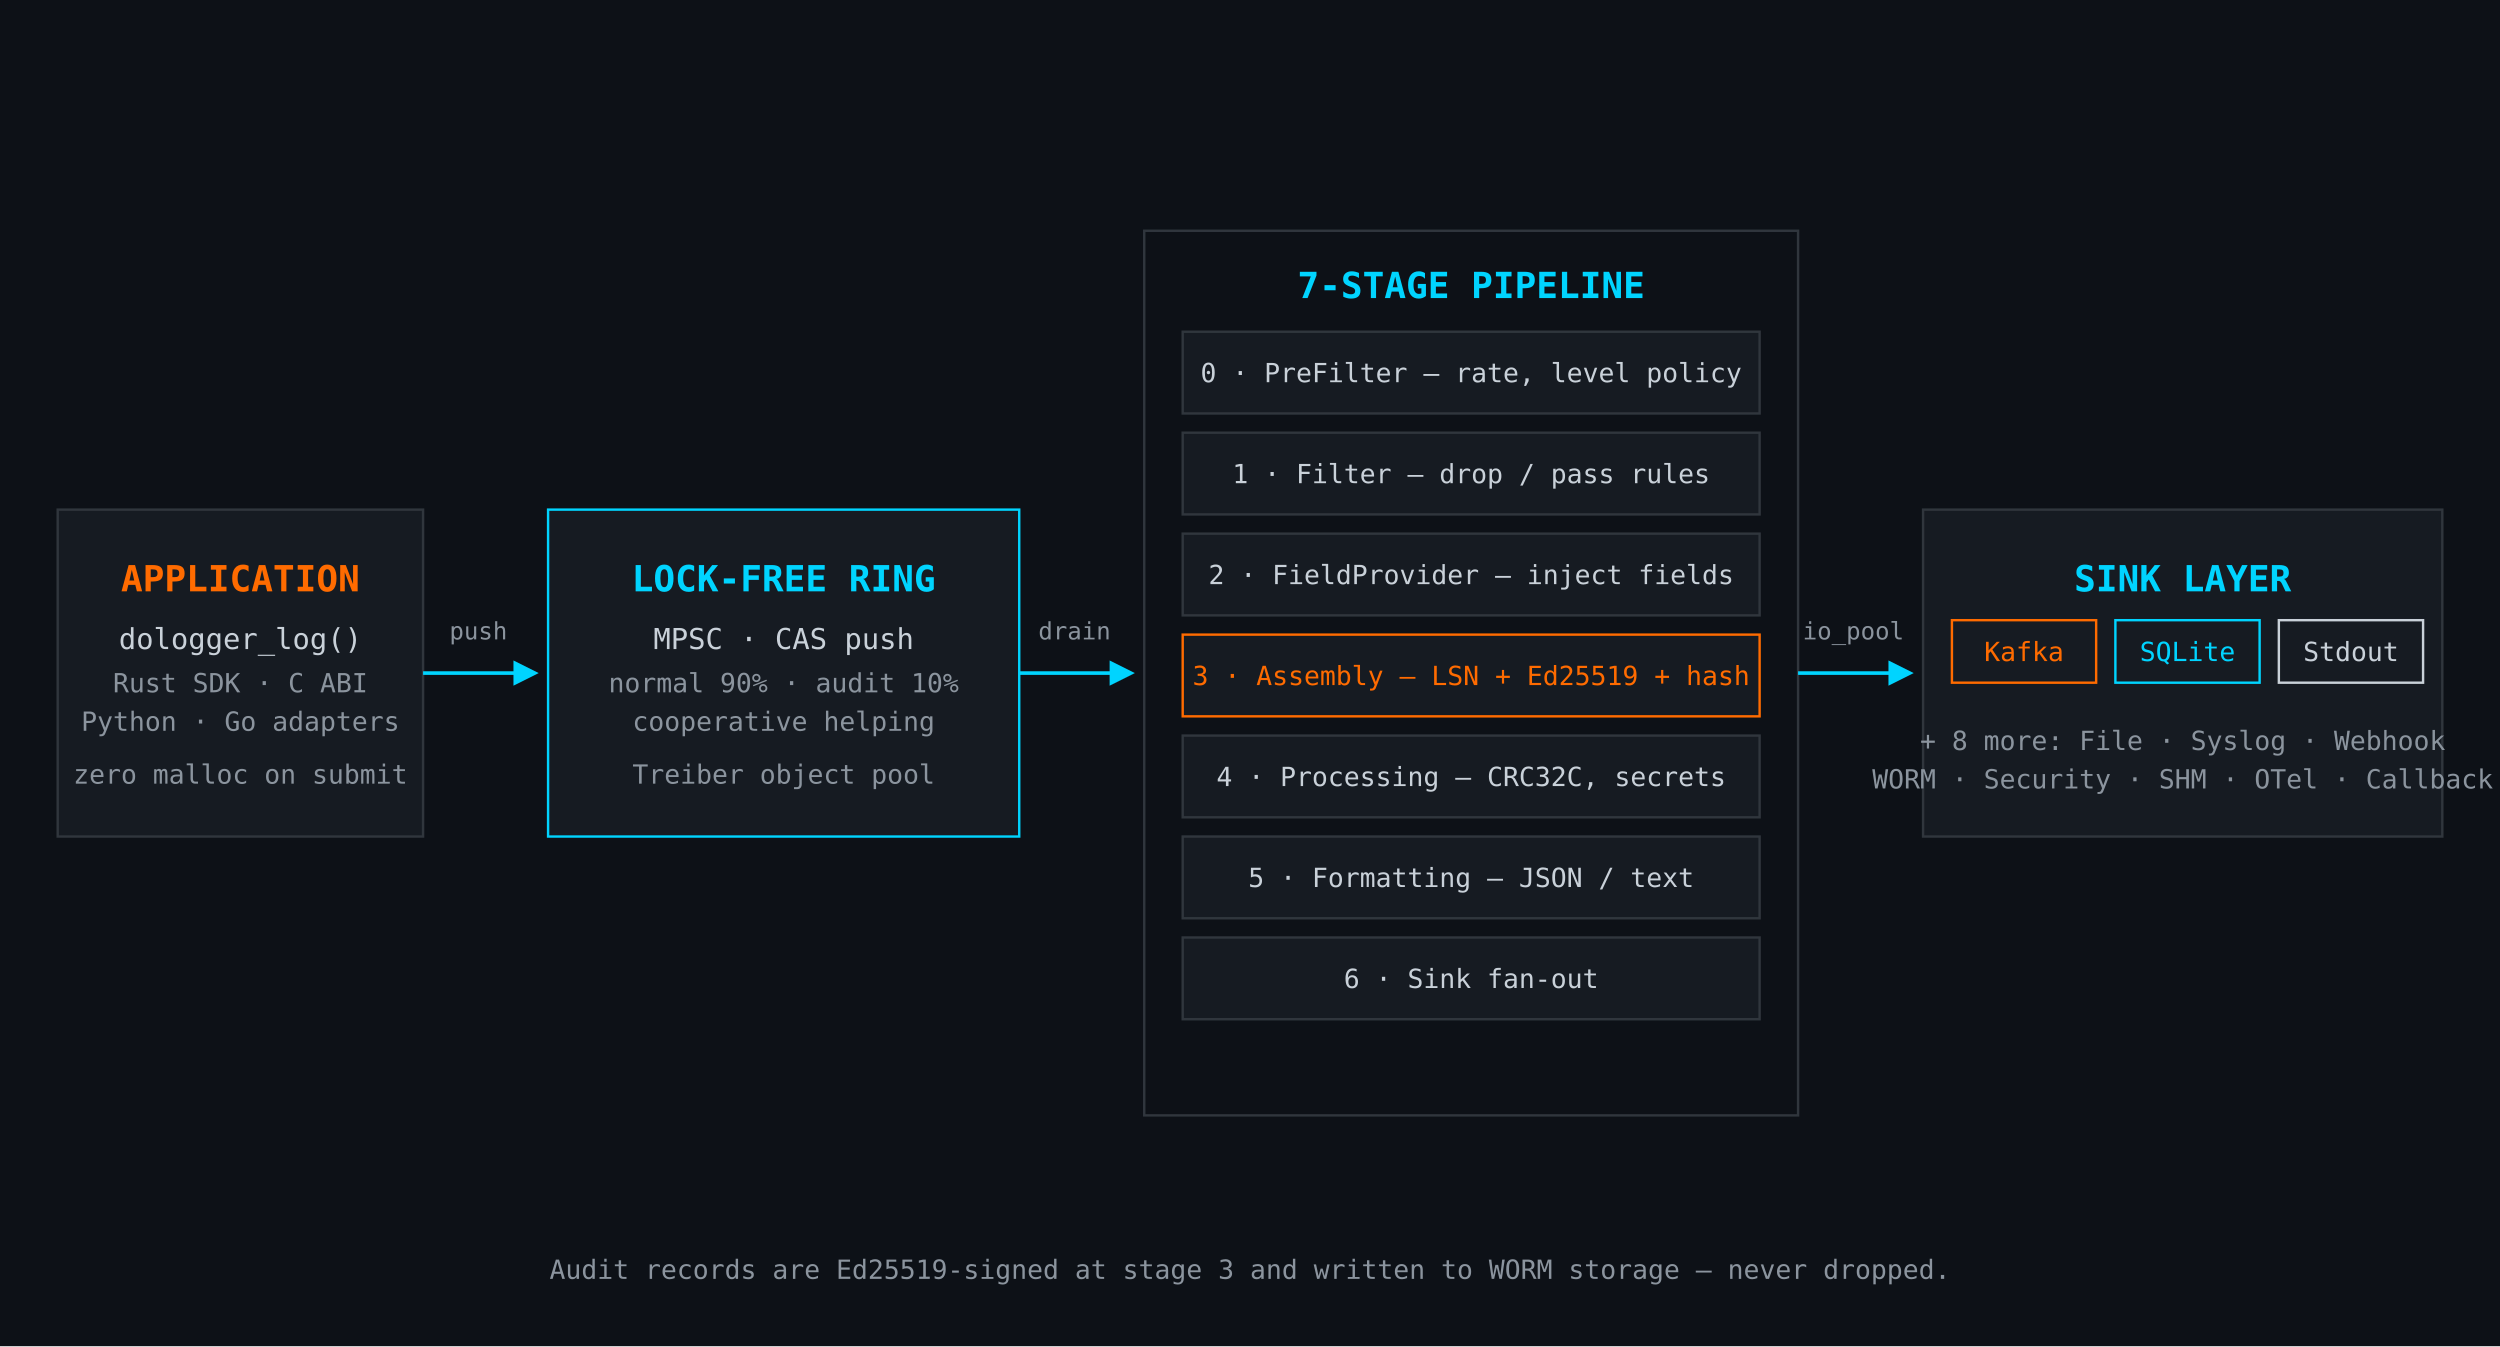
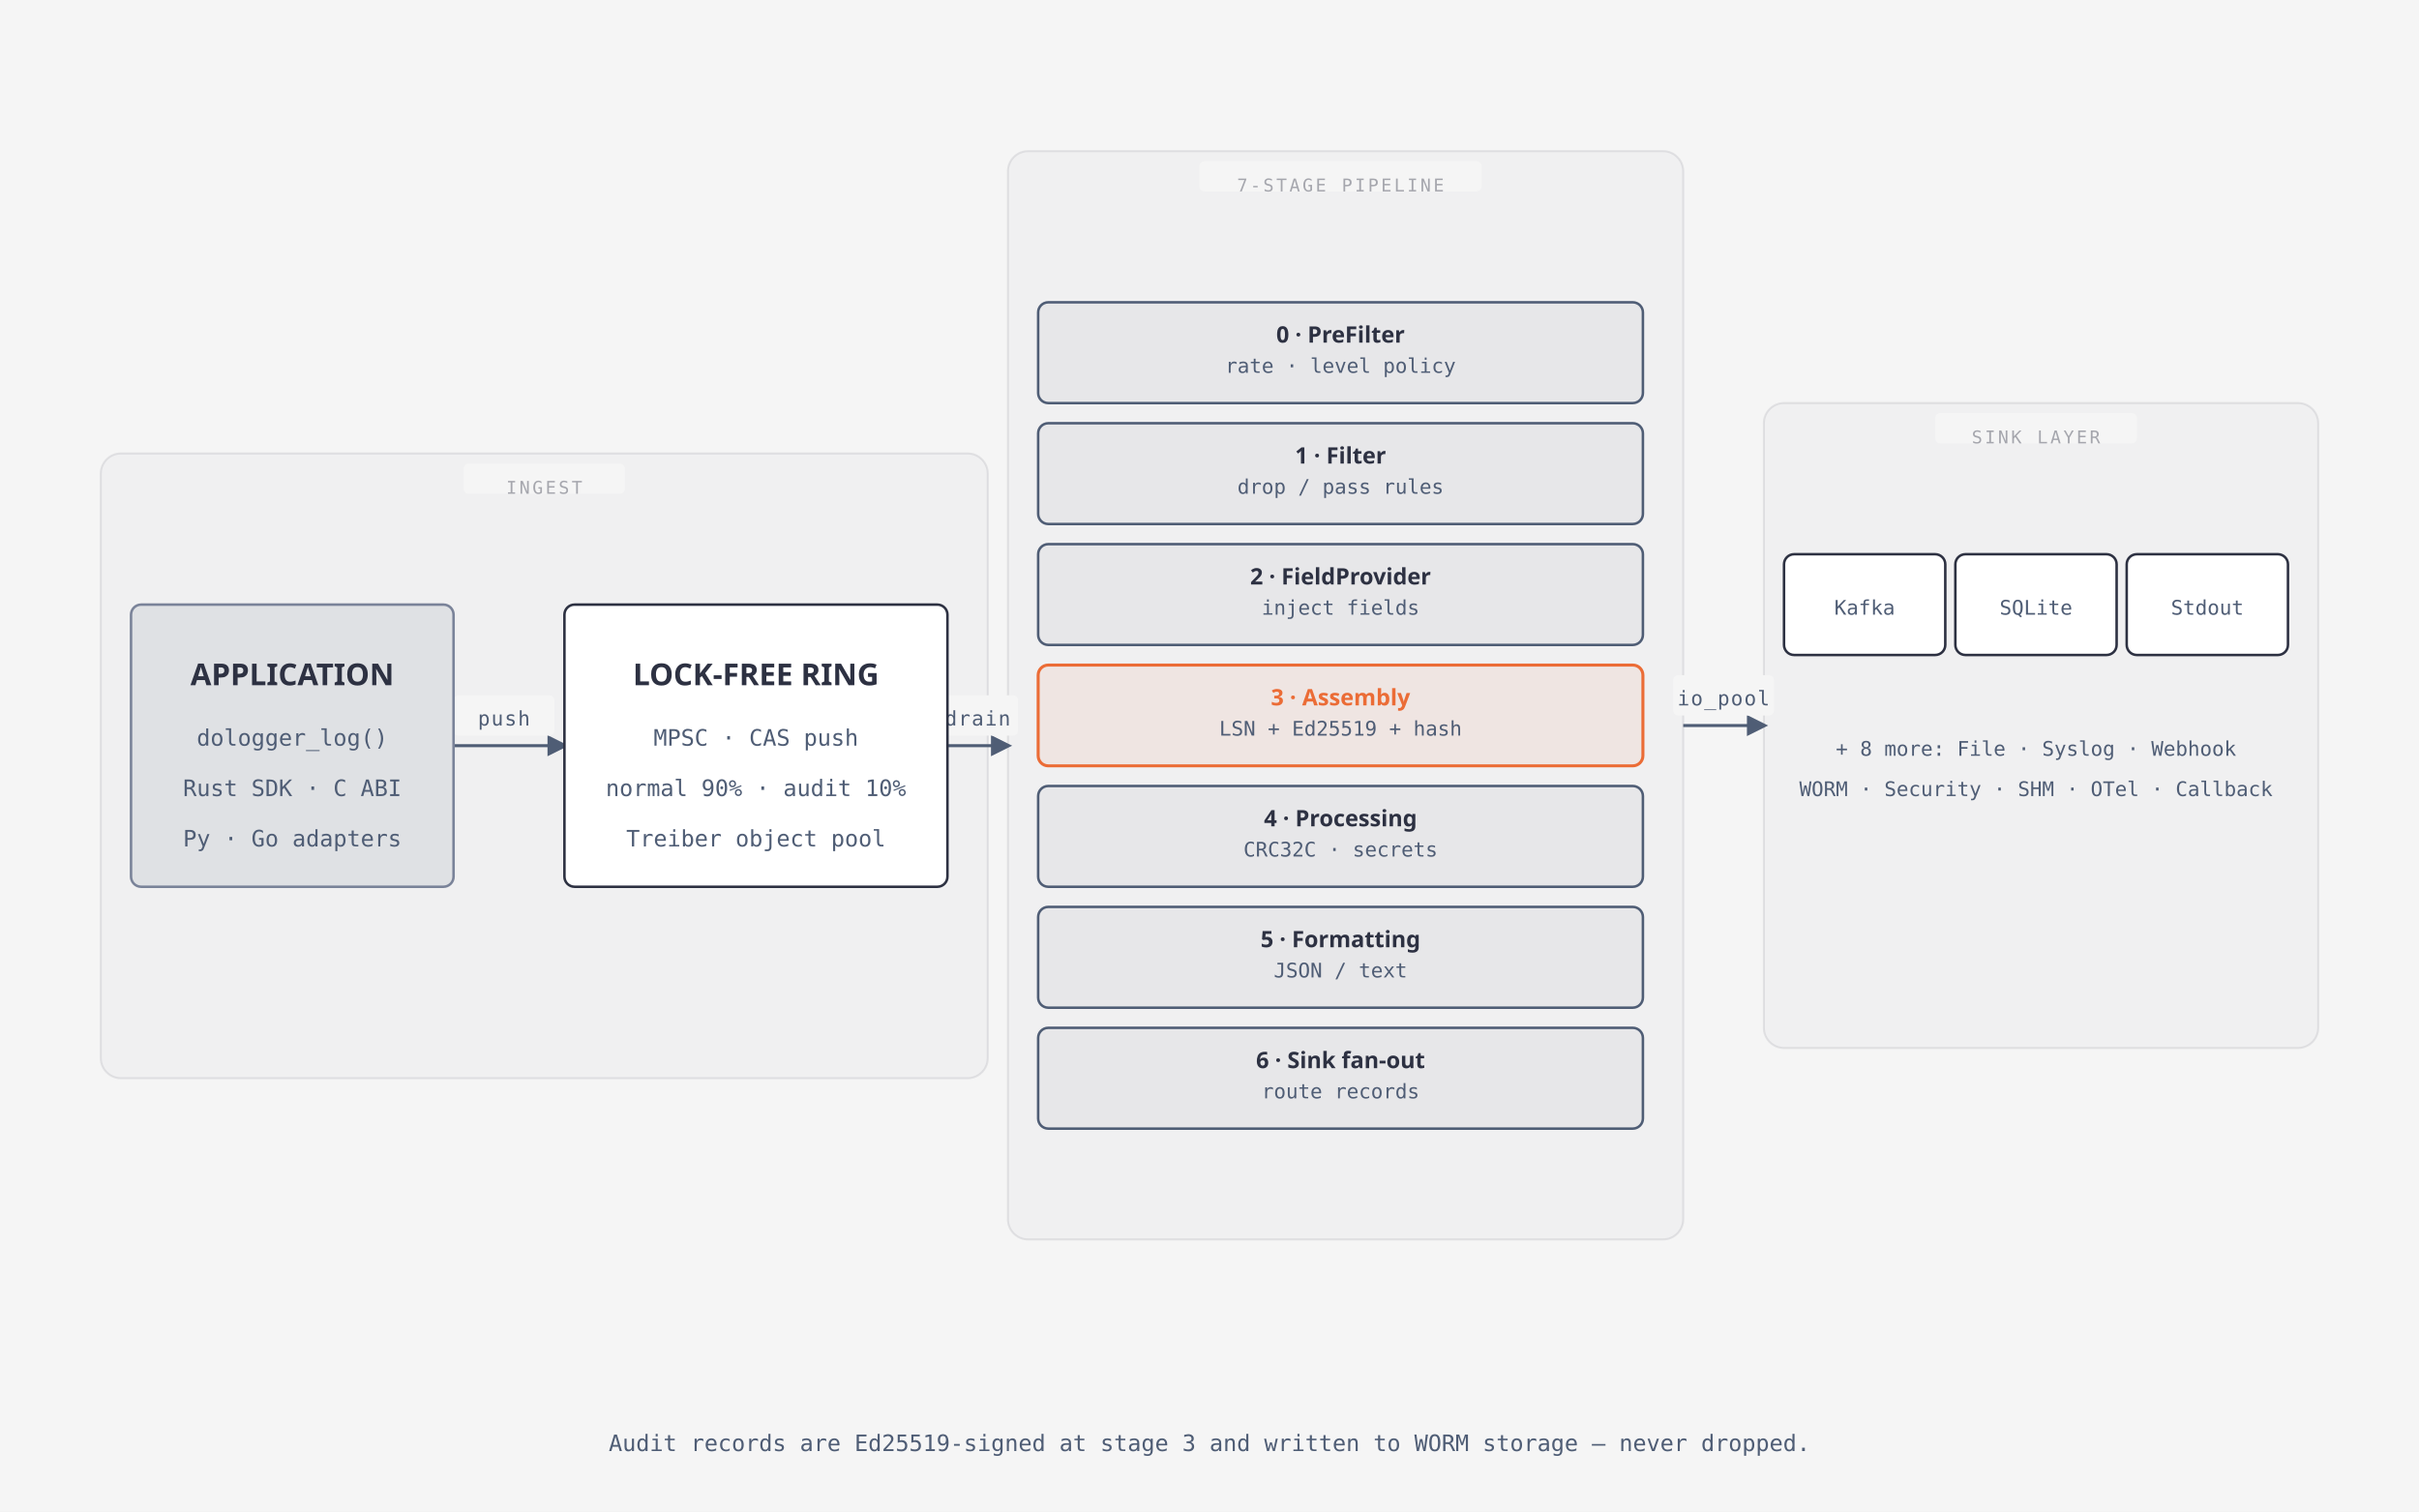
- <svg xmlns="http://www.w3.org/2000/svg" viewBox="0 0 1040 560" font-family="ui-monospace, SFMono-Regular, Consolas, monospace">
+ <svg xmlns="http://www.w3.org/2000/svg" viewBox="0 0 960 600" role="img" aria-labelledby="arch-title arch-desc" font-family="'Geist', ui-sans-serif, system-ui, sans-serif">
  <defs>
-     <marker id="arr" viewBox="0 0 10 10" refX="8" refY="5" markerWidth="7" markerHeight="7" orient="auto-start-reverse">
-       <path d="M0,0 L10,5 L0,10 z" fill="#00D4FF" />
+     <marker id="arch-arrow" viewBox="0 0 10 10" refX="8" refY="5" markerWidth="7" markerHeight="7" orient="auto-start-reverse">
+       <path d="M0,0 L10,5 L0,10 z" fill="#4f5d75" />
    </marker>
  </defs>
-   <rect width="1040" height="560" fill="#0D1117" />
-   <rect x="24" y="212" width="152" height="136" fill="#161B22" stroke="#30363D" stroke-width="1" />
-   <text x="100" y="246" font-size="15" font-weight="700" fill="#FF6B00" text-anchor="middle">APPLICATION</text>
-   <text x="100" y="270" font-size="12" fill="#C9D1D9" text-anchor="middle">dologger_log()</text>
-   <text x="100" y="288" font-size="11" fill="#8B949E" text-anchor="middle">Rust SDK · C ABI</text>
-   <text x="100" y="304" font-size="11" fill="#8B949E" text-anchor="middle">Python · Go adapters</text>
-   <text x="100" y="326" font-size="11" fill="#8B949E" text-anchor="middle">zero malloc on submit</text>
-   <line x1="176" y1="280" x2="222" y2="280" stroke="#00D4FF" stroke-width="1.5" marker-end="url(#arr)" />
-   <text x="199" y="266" font-size="10" fill="#8B949E" text-anchor="middle">push</text>
-   <rect x="228" y="212" width="196" height="136" fill="#161B22" stroke="#00D4FF" stroke-width="1" />
-   <text x="326" y="246" font-size="15" font-weight="700" fill="#00D4FF" text-anchor="middle">LOCK-FREE RING</text>
-   <text x="326" y="270" font-size="12" fill="#C9D1D9" text-anchor="middle">MPSC · CAS push</text>
-   <text x="326" y="288" font-size="11" fill="#8B949E" text-anchor="middle">normal 90% · audit 10%</text>
-   <text x="326" y="304" font-size="11" fill="#8B949E" text-anchor="middle">cooperative helping</text>
-   <text x="326" y="326" font-size="11" fill="#8B949E" text-anchor="middle">Treiber object pool</text>
-   <line x1="424" y1="280" x2="470" y2="280" stroke="#00D4FF" stroke-width="1.5" marker-end="url(#arr)" />
-   <text x="447" y="266" font-size="10" fill="#8B949E" text-anchor="middle">drain</text>
-   <rect x="476" y="96" width="272" height="368" fill="#0D1117" stroke="#30363D" stroke-width="1" />
-   <text x="612" y="124" font-size="15" font-weight="700" fill="#00D4FF" text-anchor="middle">7-STAGE PIPELINE</text>
-   <rect x="492" y="138" width="240" height="34" fill="#161B22" stroke="#30363D" stroke-width="1" />
-   <text x="612" y="159" font-size="11" fill="#C9D1D9" text-anchor="middle">0 · PreFilter — rate, level policy</text>
-   <rect x="492" y="180" width="240" height="34" fill="#161B22" stroke="#30363D" stroke-width="1" />
-   <text x="612" y="201" font-size="11" fill="#C9D1D9" text-anchor="middle">1 · Filter — drop / pass rules</text>
-   <rect x="492" y="222" width="240" height="34" fill="#161B22" stroke="#30363D" stroke-width="1" />
-   <text x="612" y="243" font-size="11" fill="#C9D1D9" text-anchor="middle">2 · FieldProvider — inject fields</text>
-   <rect x="492" y="264" width="240" height="34" fill="#161B22" stroke="#FF6B00" stroke-width="1" />
-   <text x="612" y="285" font-size="11" fill="#FF6B00" text-anchor="middle">3 · Assembly — LSN + Ed25519 + hash</text>
-   <rect x="492" y="306" width="240" height="34" fill="#161B22" stroke="#30363D" stroke-width="1" />
-   <text x="612" y="327" font-size="11" fill="#C9D1D9" text-anchor="middle">4 · Processing — CRC32C, secrets</text>
-   <rect x="492" y="348" width="240" height="34" fill="#161B22" stroke="#30363D" stroke-width="1" />
-   <text x="612" y="369" font-size="11" fill="#C9D1D9" text-anchor="middle">5 · Formatting — JSON / text</text>
-   <rect x="492" y="390" width="240" height="34" fill="#161B22" stroke="#30363D" stroke-width="1" />
-   <text x="612" y="411" font-size="11" fill="#C9D1D9" text-anchor="middle">6 · Sink fan-out</text>
-   <line x1="748" y1="280" x2="794" y2="280" stroke="#00D4FF" stroke-width="1.5" marker-end="url(#arr)" />
-   <text x="771" y="266" font-size="10" fill="#8B949E" text-anchor="middle">io_pool</text>
-   <rect x="800" y="212" width="216" height="136" fill="#161B22" stroke="#30363D" stroke-width="1" />
-   <text x="908" y="246" font-size="15" font-weight="700" fill="#00D4FF" text-anchor="middle">SINK LAYER</text>
-   <rect x="812" y="258" width="60" height="26" fill="#161B22" stroke="#FF6B00" stroke-width="1" />
-   <text x="842" y="275" font-size="11" fill="#FF6B00" text-anchor="middle">Kafka</text>
-   <rect x="880" y="258" width="60" height="26" fill="#161B22" stroke="#00D4FF" stroke-width="1" />
-   <text x="910" y="275" font-size="11" fill="#00D4FF" text-anchor="middle">SQLite</text>
-   <rect x="948" y="258" width="60" height="26" fill="#161B22" stroke="#C9D1D9" stroke-width="1" />
-   <text x="978" y="275" font-size="11" fill="#C9D1D9" text-anchor="middle">Stdout</text>
-   <text x="908" y="312" font-size="11" fill="#8B949E" text-anchor="middle">+ 8 more: File · Syslog · Webhook</text>
-   <text x="908" y="328" font-size="11" fill="#8B949E" text-anchor="middle">WORM · Security · SHM · OTel · Callback</text>
-   <text x="520" y="532" font-size="11" fill="#8B949E" text-anchor="middle">Audit records are Ed25519-signed at stage 3 and written to WORM storage — never dropped.</text>
+   <rect x="0" y="0" width="960" height="600" fill="#f5f5f5" />
+   <rect x="40" y="180" width="352" height="248" rx="8" fill="rgba(45,49,66,0.02)" stroke="rgba(45,49,66,0.10)" stroke-width="0.8" />
+   <rect x="184" y="184" width="64" height="12" rx="2" fill="#f5f5f5" />
+   <text x="216" y="196" font-family="'Geist Mono', ui-monospace, Consolas, monospace" font-size="7" font-weight="500" letter-spacing="0.14em" fill="rgba(45,49,66,0.40)" text-anchor="middle">INGEST</text>
+   <rect x="400" y="60" width="268" height="432" rx="8" fill="rgba(45,49,66,0.02)" stroke="rgba(45,49,66,0.10)" stroke-width="0.8" />
+   <rect x="476" y="64" width="112" height="12" rx="2" fill="#f5f5f5" />
+   <text x="532" y="76" font-family="'Geist Mono', ui-monospace, Consolas, monospace" font-size="7" font-weight="500" letter-spacing="0.14em" fill="rgba(45,49,66,0.40)" text-anchor="middle">7-STAGE PIPELINE</text>
+   <rect x="700" y="160" width="220" height="256" rx="8" fill="rgba(45,49,66,0.02)" stroke="rgba(45,49,66,0.10)" stroke-width="0.8" />
+   <rect x="768" y="164" width="80" height="12" rx="2" fill="#f5f5f5" />
+   <text x="808" y="176" font-family="'Geist Mono', ui-monospace, Consolas, monospace" font-size="7" font-weight="500" letter-spacing="0.14em" fill="rgba(45,49,66,0.40)" text-anchor="middle">SINK LAYER</text>
+   <line x1="180" y1="296" x2="224" y2="296" stroke="#4f5d75" stroke-width="1.2" marker-end="url(#arch-arrow)" />
+   <rect x="180" y="276" width="40" height="16" rx="2" fill="#f5f5f5" />
+   <text x="200" y="288" font-family="'Geist Mono', ui-monospace, Consolas, monospace" font-size="8" letter-spacing="0.06em" fill="#4f5d75" text-anchor="middle">push</text>
+   <line x1="376" y1="296" x2="400" y2="296" stroke="#4f5d75" stroke-width="1.2" marker-end="url(#arch-arrow)" />
+   <rect x="372" y="276" width="32" height="16" rx="2" fill="#f5f5f5" />
+   <text x="388" y="288" font-family="'Geist Mono', ui-monospace, Consolas, monospace" font-size="8" letter-spacing="0.06em" fill="#4f5d75" text-anchor="middle">drain</text>
+   <line x1="668" y1="288" x2="700" y2="288" stroke="#4f5d75" stroke-width="1.2" marker-end="url(#arch-arrow)" />
+   <rect x="664" y="268" width="40" height="16" rx="2" fill="#f5f5f5" />
+   <text x="684" y="280" font-family="'Geist Mono', ui-monospace, Consolas, monospace" font-size="8" letter-spacing="0.06em" fill="#4f5d75" text-anchor="middle">io_pool</text>
+   <rect x="52" y="240" width="128" height="112" rx="4" fill="rgba(79,93,117,0.10)" stroke="#7a8399" stroke-width="1" />
+   <text x="116" y="272" font-size="12" font-weight="600" fill="#2d3142" text-anchor="middle">APPLICATION</text>
+   <text x="116" y="296" font-family="'Geist Mono', ui-monospace, Consolas, monospace" font-size="9" fill="#4f5d75" text-anchor="middle">dologger_log()</text>
+   <text x="116" y="316" font-family="'Geist Mono', ui-monospace, Consolas, monospace" font-size="9" fill="#4f5d75" text-anchor="middle">Rust SDK · C ABI</text>
+   <text x="116" y="336" font-family="'Geist Mono', ui-monospace, Consolas, monospace" font-size="9" fill="#4f5d75" text-anchor="middle">Py · Go adapters</text>
+   <rect x="224" y="240" width="152" height="112" rx="4" fill="#ffffff" stroke="#2d3142" stroke-width="1" />
+   <text x="300" y="272" font-size="12" font-weight="600" fill="#2d3142" text-anchor="middle">LOCK-FREE RING</text>
+   <text x="300" y="296" font-family="'Geist Mono', ui-monospace, Consolas, monospace" font-size="9" fill="#4f5d75" text-anchor="middle">MPSC · CAS push</text>
+   <text x="300" y="316" font-family="'Geist Mono', ui-monospace, Consolas, monospace" font-size="9" fill="#4f5d75" text-anchor="middle">normal 90% · audit 10%</text>
+   <text x="300" y="336" font-family="'Geist Mono', ui-monospace, Consolas, monospace" font-size="9" fill="#4f5d75" text-anchor="middle">Treiber object pool</text>
+   <rect x="412" y="120" width="240" height="40" rx="4" fill="rgba(45,49,66,0.05)" stroke="#4f5d75" stroke-width="1" />
+   <text x="532" y="136" font-size="9" font-weight="600" fill="#2d3142" text-anchor="middle">0 · PreFilter</text>
+   <text x="532" y="148" font-family="'Geist Mono', ui-monospace, Consolas, monospace" font-size="8" fill="#4f5d75" text-anchor="middle">rate · level policy</text>
+   <rect x="412" y="168" width="240" height="40" rx="4" fill="rgba(45,49,66,0.05)" stroke="#4f5d75" stroke-width="1" />
+   <text x="532" y="184" font-size="9" font-weight="600" fill="#2d3142" text-anchor="middle">1 · Filter</text>
+   <text x="532" y="196" font-family="'Geist Mono', ui-monospace, Consolas, monospace" font-size="8" fill="#4f5d75" text-anchor="middle">drop / pass rules</text>
+   <rect x="412" y="216" width="240" height="40" rx="4" fill="rgba(45,49,66,0.05)" stroke="#4f5d75" stroke-width="1" />
+   <text x="532" y="232" font-size="9" font-weight="600" fill="#2d3142" text-anchor="middle">2 · FieldProvider</text>
+   <text x="532" y="244" font-family="'Geist Mono', ui-monospace, Consolas, monospace" font-size="8" fill="#4f5d75" text-anchor="middle">inject fields</text>
+   <rect x="412" y="264" width="240" height="40" rx="4" fill="rgba(235,108,54,0.08)" stroke="#eb6c36" stroke-width="1.2" />
+   <text x="532" y="280" font-size="9" font-weight="600" fill="#eb6c36" text-anchor="middle">3 · Assembly</text>
+   <text x="532" y="292" font-family="'Geist Mono', ui-monospace, Consolas, monospace" font-size="8" fill="#4f5d75" text-anchor="middle">LSN + Ed25519 + hash</text>
+   <rect x="412" y="312" width="240" height="40" rx="4" fill="rgba(45,49,66,0.05)" stroke="#4f5d75" stroke-width="1" />
+   <text x="532" y="328" font-size="9" font-weight="600" fill="#2d3142" text-anchor="middle">4 · Processing</text>
+   <text x="532" y="340" font-family="'Geist Mono', ui-monospace, Consolas, monospace" font-size="8" fill="#4f5d75" text-anchor="middle">CRC32C · secrets</text>
+   <rect x="412" y="360" width="240" height="40" rx="4" fill="rgba(45,49,66,0.05)" stroke="#4f5d75" stroke-width="1" />
+   <text x="532" y="376" font-size="9" font-weight="600" fill="#2d3142" text-anchor="middle">5 · Formatting</text>
+   <text x="532" y="388" font-family="'Geist Mono', ui-monospace, Consolas, monospace" font-size="8" fill="#4f5d75" text-anchor="middle">JSON / text</text>
+   <rect x="412" y="408" width="240" height="40" rx="4" fill="rgba(45,49,66,0.05)" stroke="#4f5d75" stroke-width="1" />
+   <text x="532" y="424" font-size="9" font-weight="600" fill="#2d3142" text-anchor="middle">6 · Sink fan-out</text>
+   <text x="532" y="436" font-family="'Geist Mono', ui-monospace, Consolas, monospace" font-size="8" fill="#4f5d75" text-anchor="middle">route records</text>
+   <rect x="708" y="220" width="64" height="40" rx="4" fill="#ffffff" stroke="#2d3142" stroke-width="1" />
+   <text x="740" y="244" font-family="'Geist Mono', ui-monospace, Consolas, monospace" font-size="8" fill="#4f5d75" text-anchor="middle">Kafka</text>
+   <rect x="776" y="220" width="64" height="40" rx="4" fill="#ffffff" stroke="#2d3142" stroke-width="1" />
+   <text x="808" y="244" font-family="'Geist Mono', ui-monospace, Consolas, monospace" font-size="8" fill="#4f5d75" text-anchor="middle">SQLite</text>
+   <rect x="844" y="220" width="64" height="40" rx="4" fill="#ffffff" stroke="#2d3142" stroke-width="1" />
+   <text x="876" y="244" font-family="'Geist Mono', ui-monospace, Consolas, monospace" font-size="8" fill="#4f5d75" text-anchor="middle">Stdout</text>
+   <text x="808" y="300" font-family="'Geist Mono', ui-monospace, Consolas, monospace" font-size="8" fill="#4f5d75" text-anchor="middle">+ 8 more: File · Syslog · Webhook</text>
+   <text x="808" y="316" font-family="'Geist Mono', ui-monospace, Consolas, monospace" font-size="8" fill="#4f5d75" text-anchor="middle">WORM · Security · SHM · OTel · Callback</text>
+   <text x="480" y="576" font-family="'Geist Mono', ui-monospace, Consolas, monospace" font-size="9" fill="#4f5d75" text-anchor="middle">Audit records are Ed25519-signed at stage 3 and written to WORM storage — never dropped.</text>
</svg>
